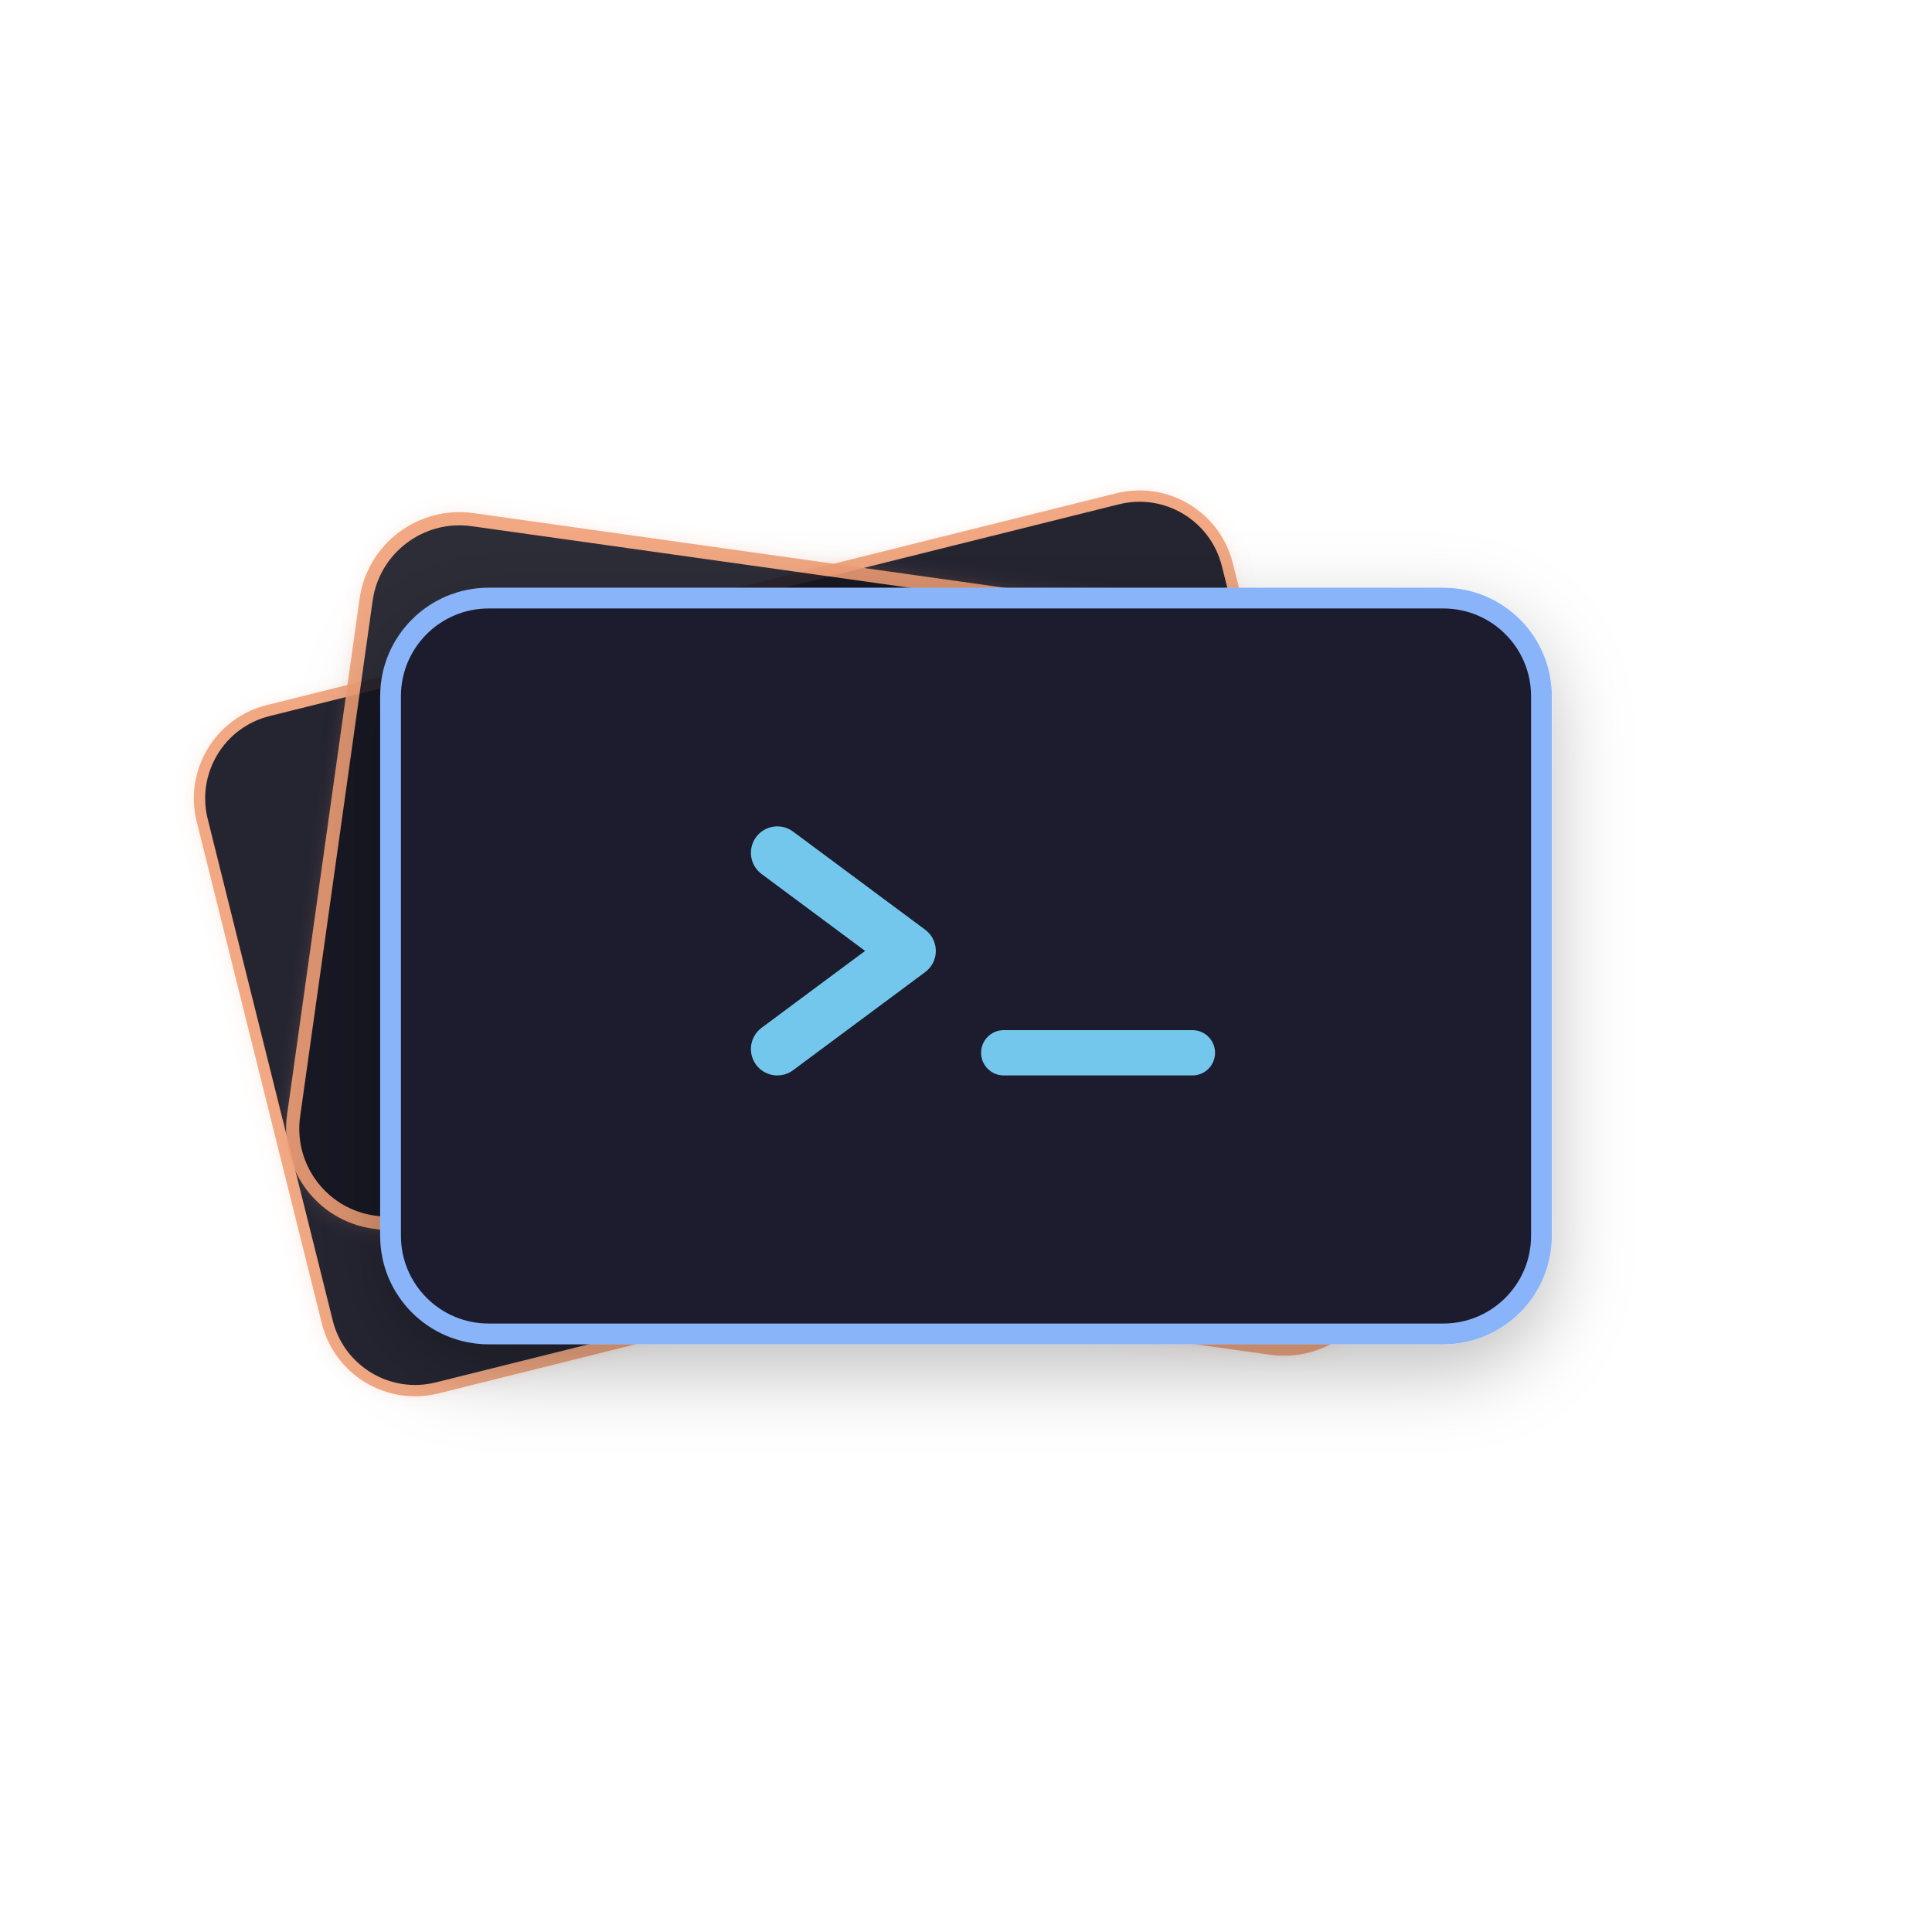
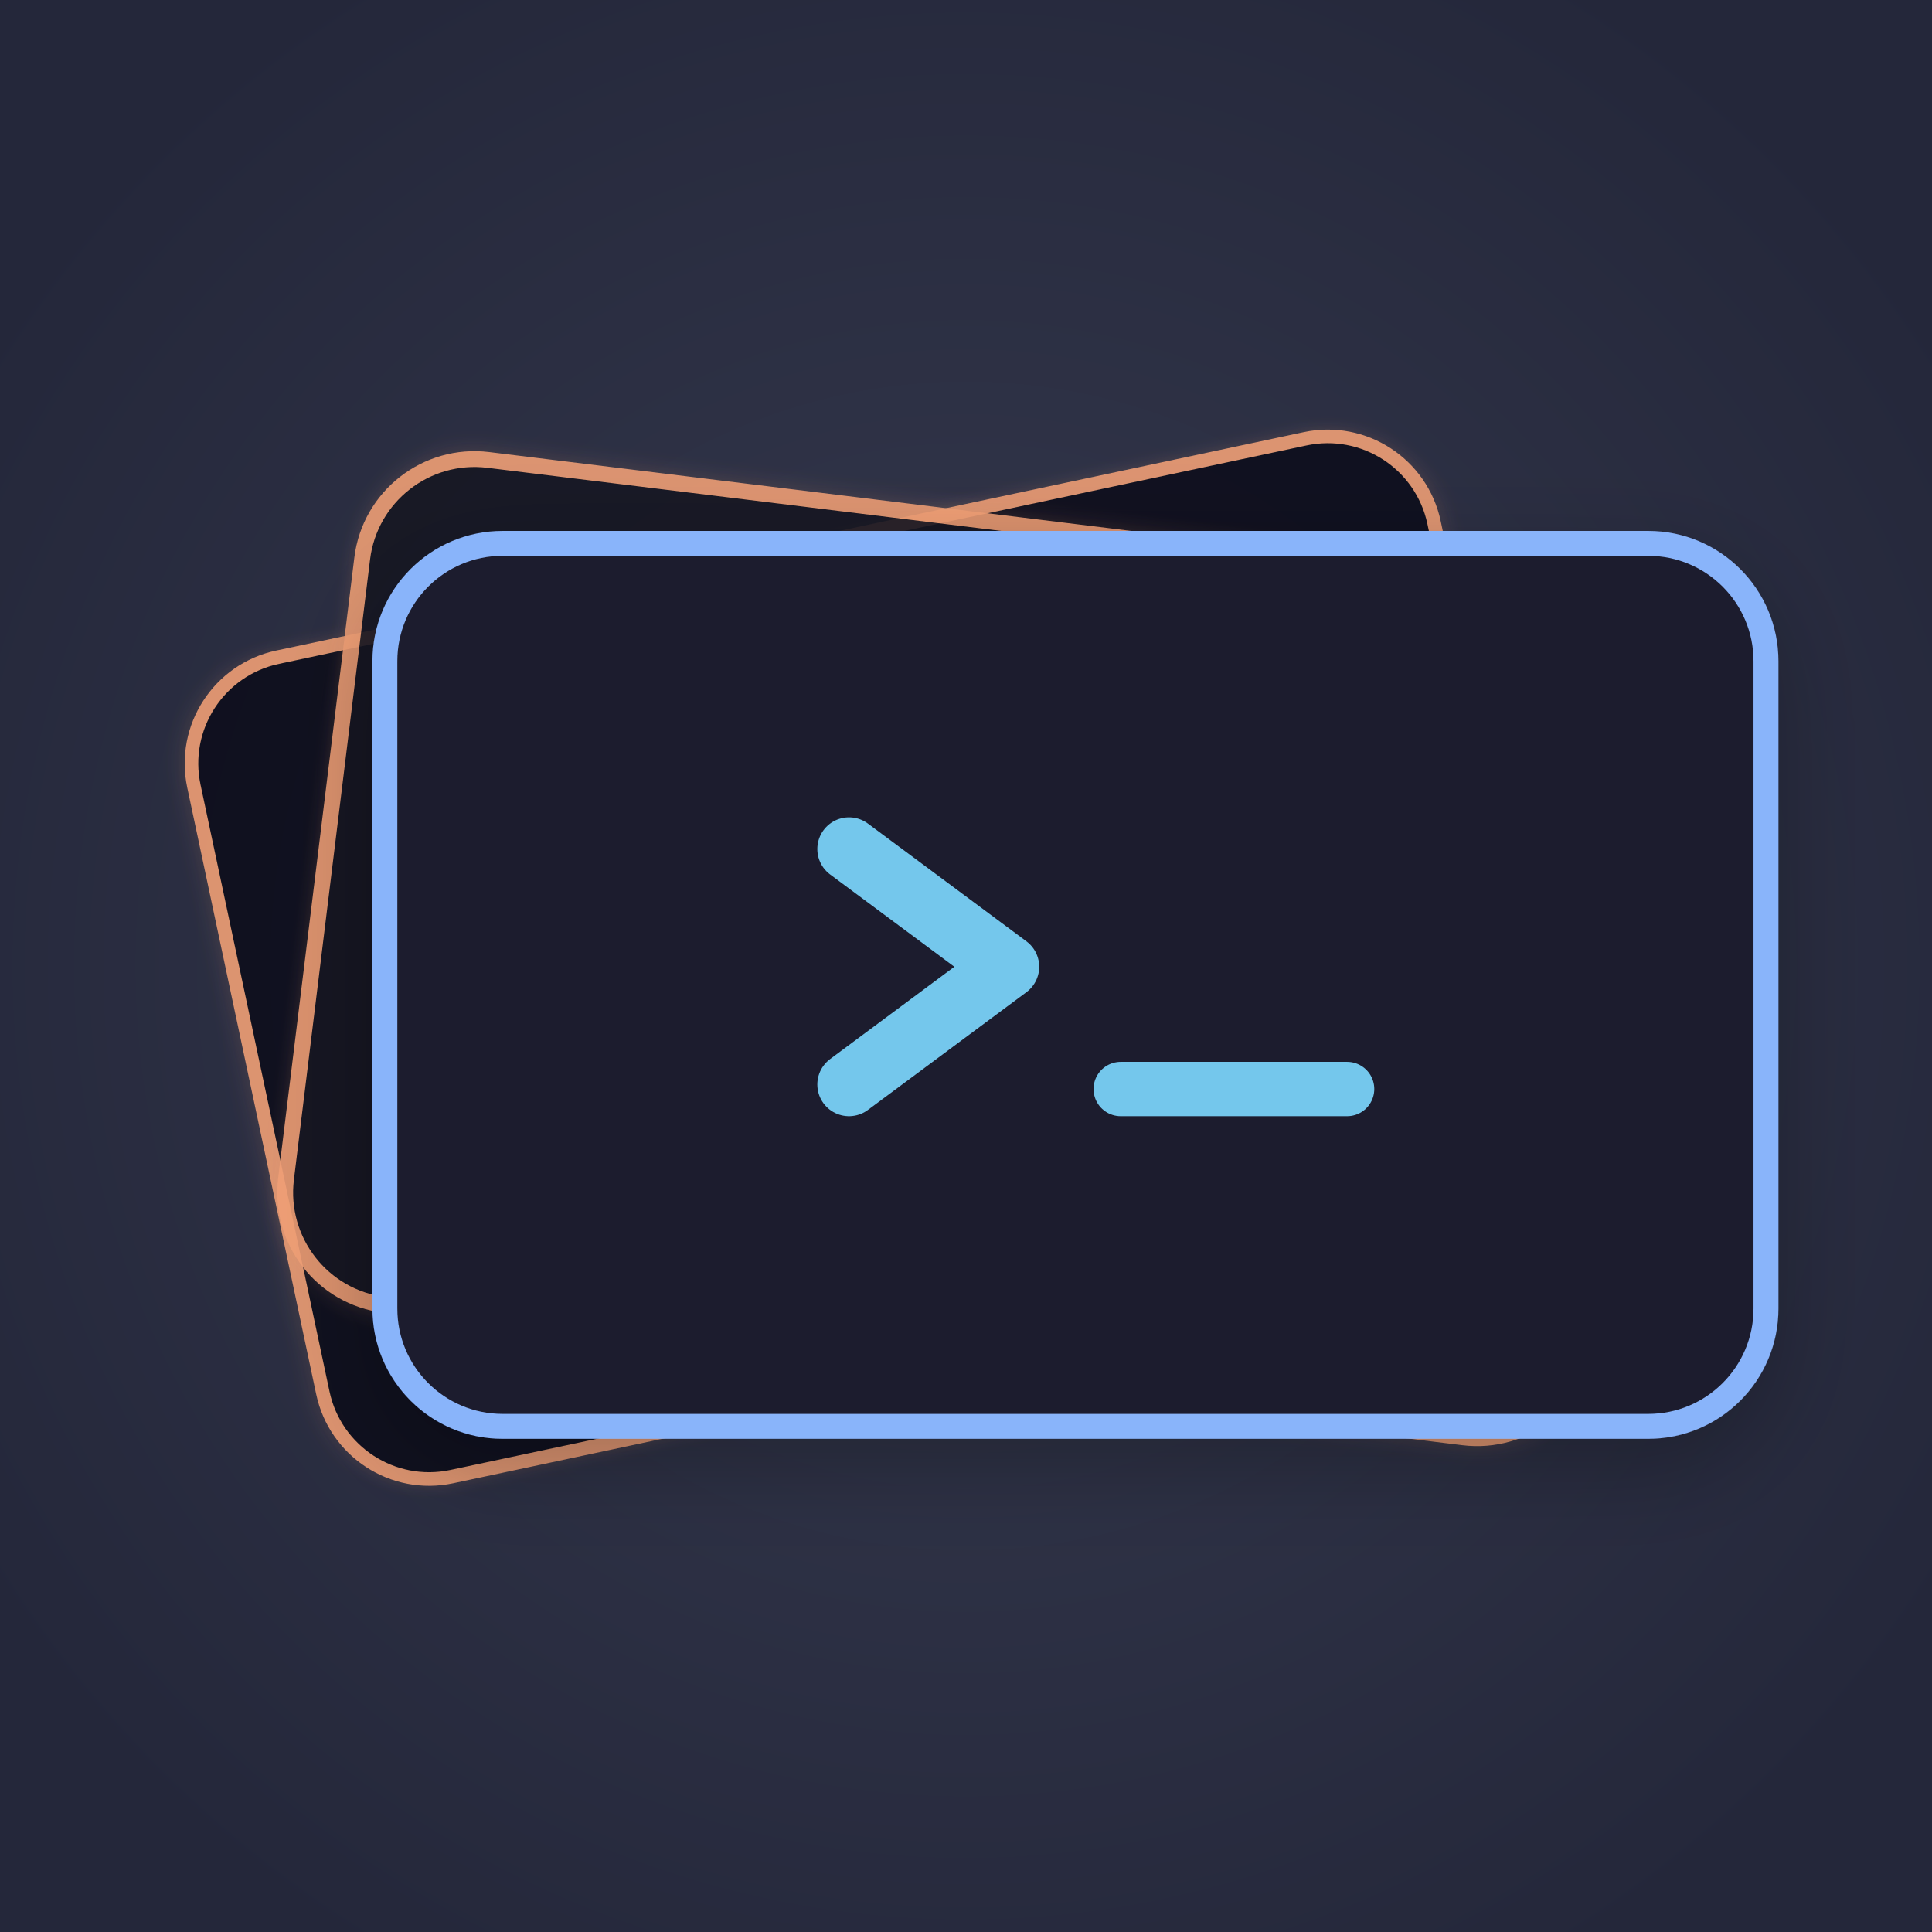
<svg xmlns="http://www.w3.org/2000/svg" viewBox="0 0 1024 1024" width="1024" height="1024">
  <defs>
+     <radialGradient id="bg" cx="50%" cy="50%" r="60%">
+       <stop offset="0%" stop-color="#363a4f" />
+       <stop offset="100%" stop-color="#24273a" />
+     </radialGradient>
    <filter id="sb" x="-30%" y="-30%" width="160%" height="170%">
      <feDropShadow dx="0" dy="6" stdDeviation="10" flood-color="#000000" flood-opacity="0.35" />
      <feDropShadow dx="0" dy="0" stdDeviation="4" flood-color="#ef9f76" flood-opacity="0.2" />
    </filter>
    <filter id="sm" x="-30%" y="-30%" width="160%" height="170%">
      <feDropShadow dx="0" dy="10" stdDeviation="14" flood-color="#000000" flood-opacity="0.30" />
      <feDropShadow dx="0" dy="0" stdDeviation="4" flood-color="#ef9f76" flood-opacity="0.2" />
    </filter>
    <filter id="sf" x="-25%" y="-20%" width="150%" height="160%">
      <feDropShadow dx="0" dy="14" stdDeviation="20" flood-color="#000000" flood-opacity="0.25" />
    </filter>
  </defs>
-   <g transform="translate(412, 500) rotate(-14)" opacity="0.9">
-     <rect x="-280" y="-185" width="560" height="370" rx="48" fill="#11111b" stroke="#ef9f76" stroke-width="6" filter="url(#sb)" />
-   </g>
-   <g transform="translate(462, 495) rotate(8)" opacity="0.9">
-     <rect x="-290" y="-188" width="580" height="376" rx="50" fill="#151520" stroke="#ef9f76" stroke-width="7" filter="url(#sm)" />
-   </g>
-   <g transform="translate(512, 512) rotate(0)">
-     <rect x="-305" y="-195" width="610" height="390" rx="52" fill="#1e1e2e" stroke="#89b4fa" stroke-width="11" filter="url(#sf)" />
-     <path d="M-100 -60 L-30 -8 L-100 44" fill="none" stroke="#74c7ec" stroke-width="28" stroke-linecap="round" stroke-linejoin="round" />
-     <path d="M20 46 L120 46" fill="none" stroke="#74c7ec" stroke-width="24" stroke-linecap="round" />
+   <rect width="1024" height="1024" fill="url(#bg)" />
+   <g transform="translate(570, 522) scale(1.2) translate(-512, -512)">
+     <g transform="translate(425, 500) rotate(-12)" opacity="0.9">
+       <rect x="-280" y="-185" width="560" height="370" rx="48" fill="#11111b" stroke="#ef9f76" stroke-width="6" filter="url(#sb)" />
+     </g>
+     <g transform="translate(468, 496) rotate(7)" opacity="0.9">
+       <rect x="-290" y="-188" width="580" height="376" rx="50" fill="#151520" stroke="#ef9f76" stroke-width="7" filter="url(#sm)" />
+     </g>
+     <g transform="translate(512, 512) rotate(0)">
+       <rect x="-305" y="-195" width="610" height="390" rx="52" fill="#1e1e2e" stroke="#89b4fa" stroke-width="11" filter="url(#sf)" />
+       <path d="M-100 -60 L-30 -8 L-100 44" fill="none" stroke="#74c7ec" stroke-width="28" stroke-linecap="round" stroke-linejoin="round" />
+       <path d="M20 46 L120 46" fill="none" stroke="#74c7ec" stroke-width="24" stroke-linecap="round" />
+     </g>
  </g>
</svg>
